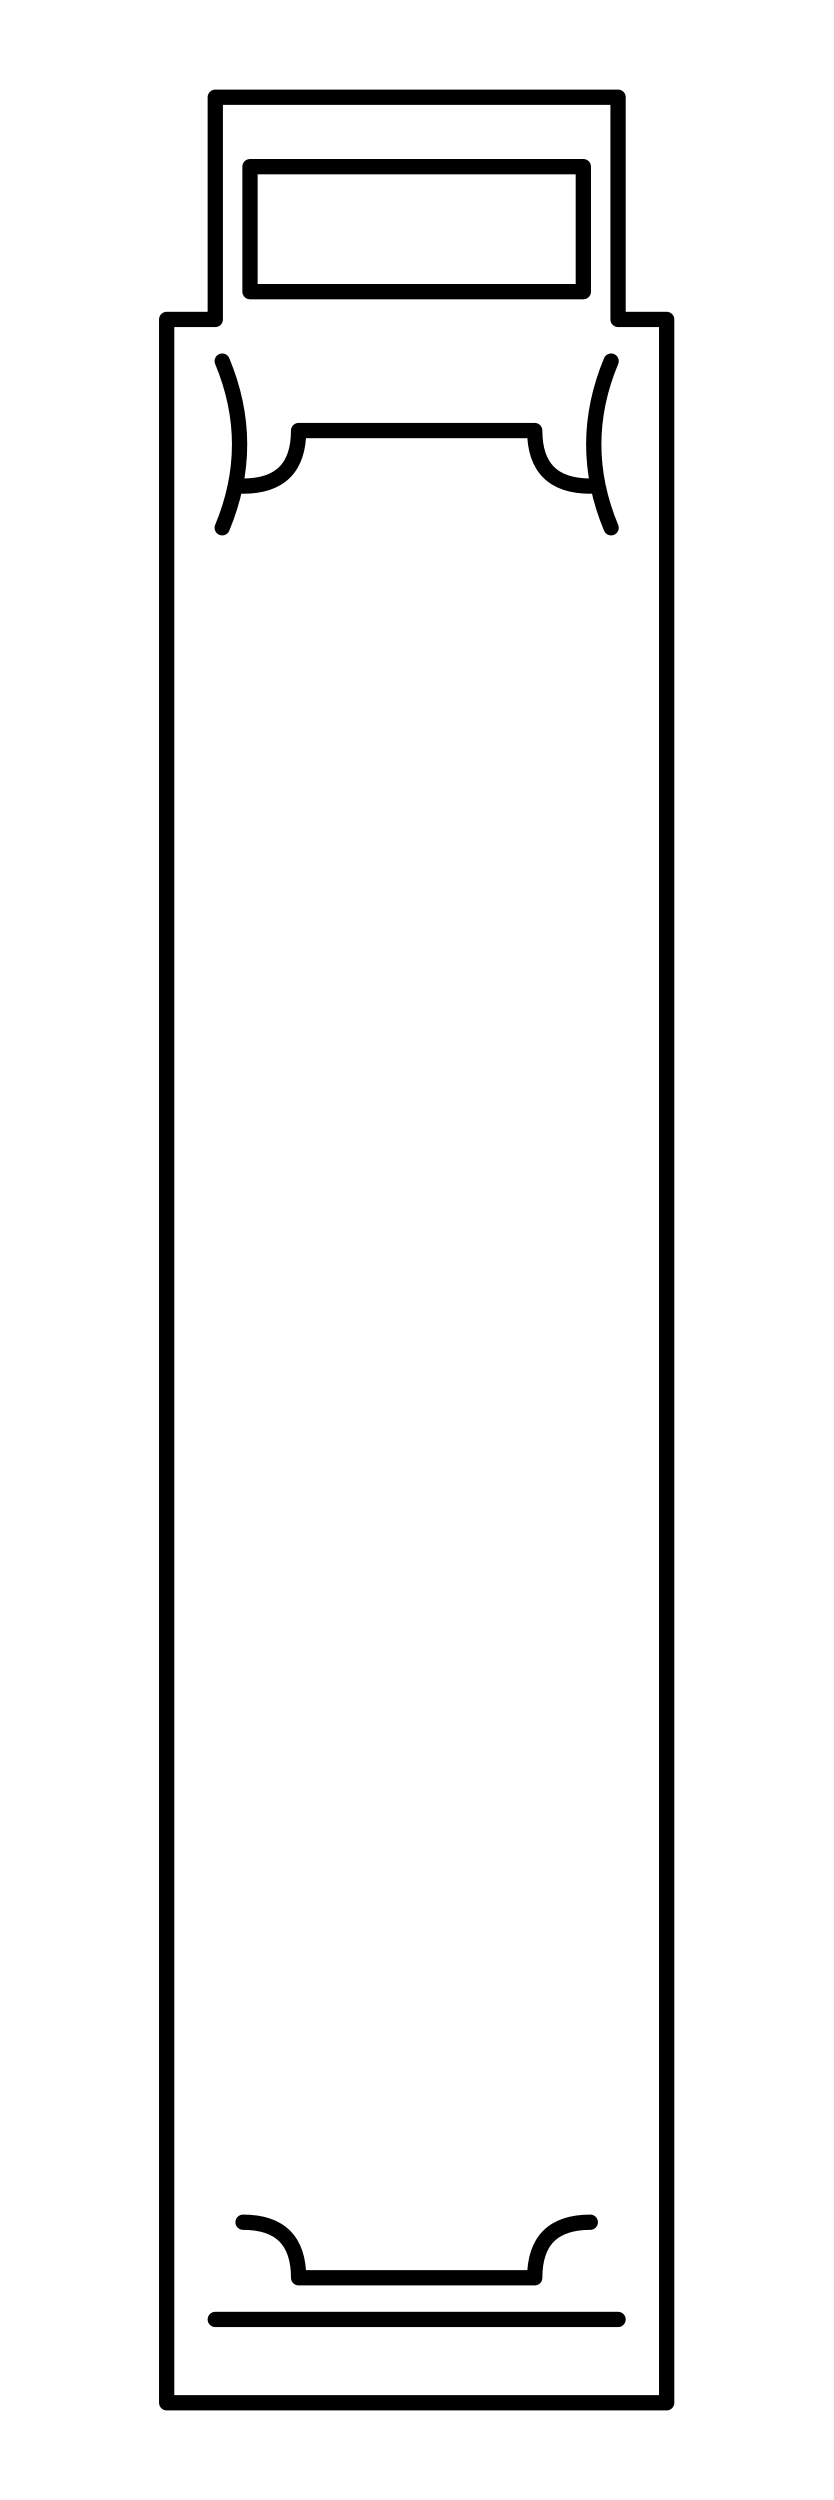
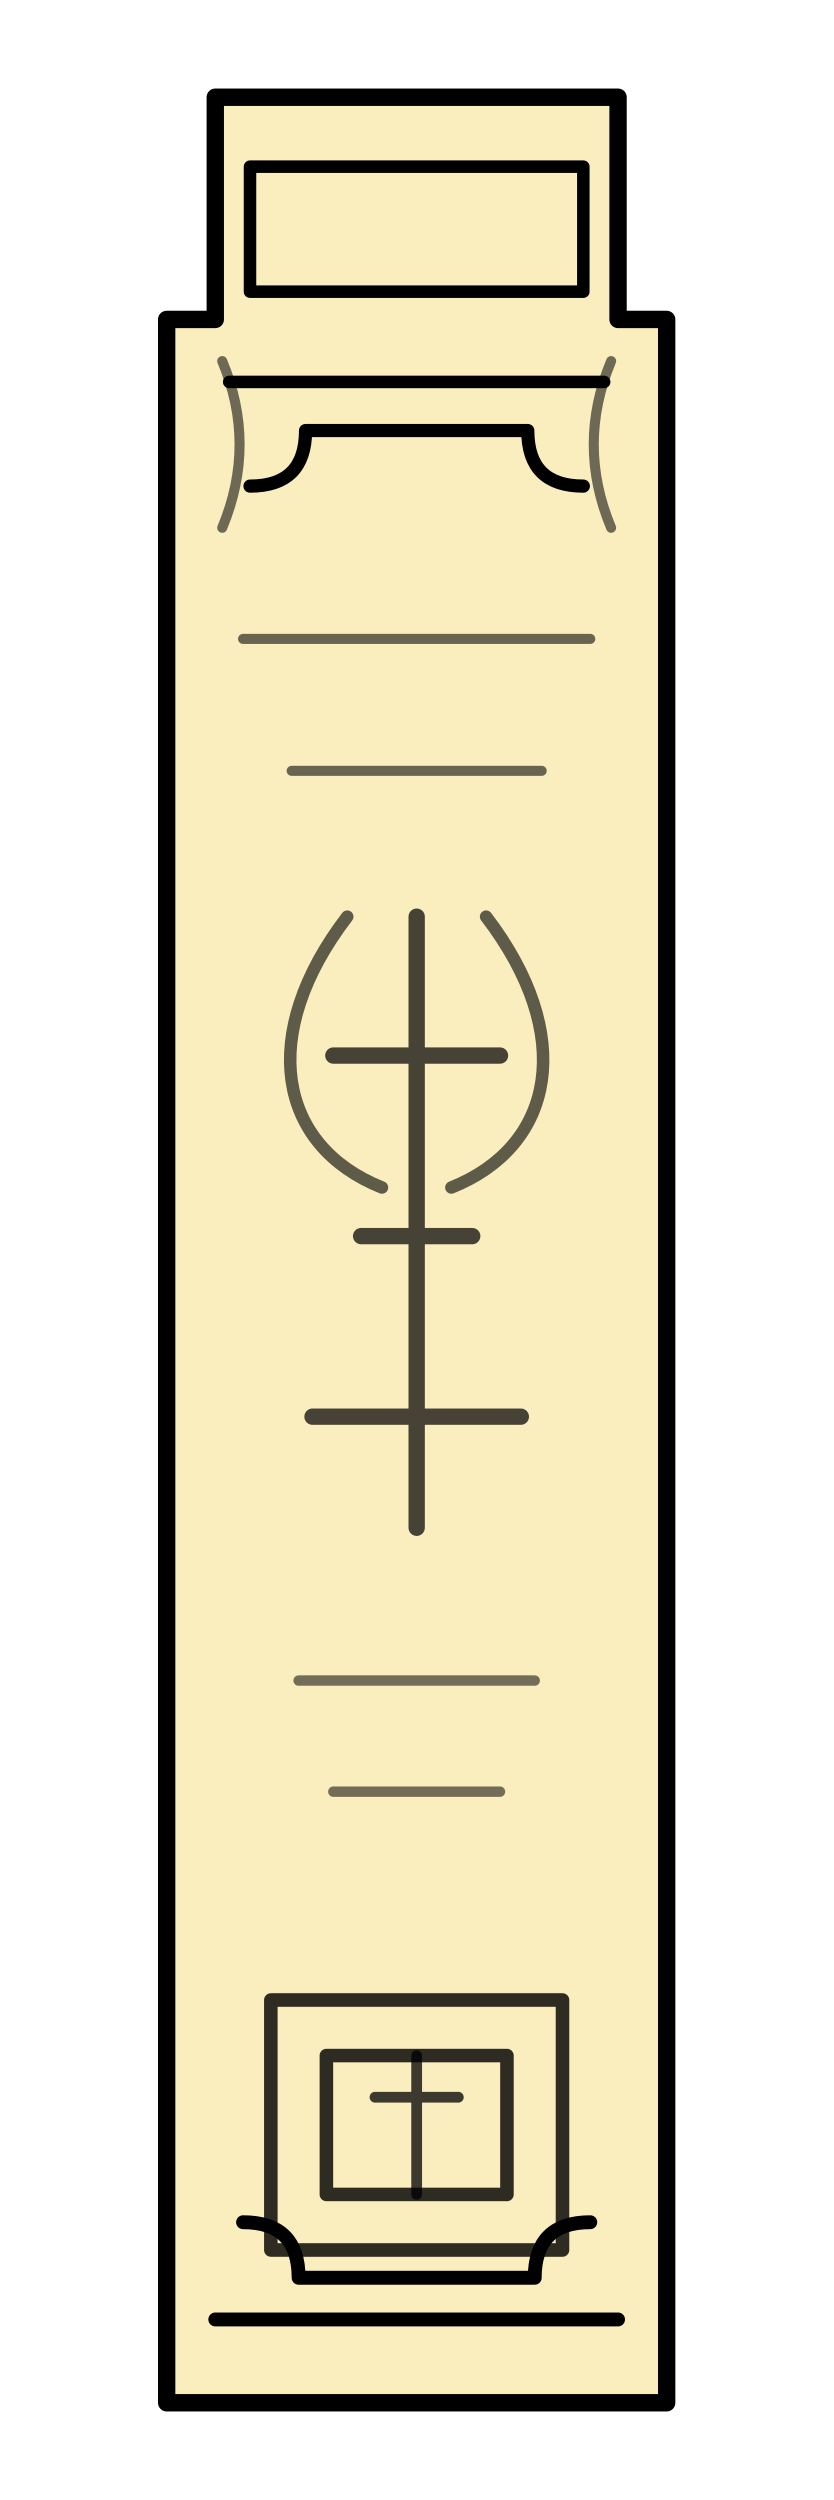
<svg xmlns="http://www.w3.org/2000/svg" viewBox="0 0 120 360" role="img" aria-labelledby="title desc">
-   <g fill="none" stroke="currentColor" stroke-width="2.2" stroke-linecap="round" stroke-linejoin="round">
-     <path d="M31 14h58v32h7v300H24V46h7z" />
-     <path d="M36 24h48v18H36z" />
-     <path d="M35 70q8 0 8-8h34q0 8 8 8" />
-     <path d="M35 320q8 0 8 8h34q0-8 8-8" />
-     <path d="M32 52q5 12 0 24" />
-     <path d="M88 52q-5 12 0 24" />
-     <path d="M31 334h58" />
+   <path d="M31 13h58v32h7v301H24V45h7z" fill="#f8e8a6" opacity=".72" />
+   <g fill="none" stroke="currentColor" stroke-linecap="round" stroke-linejoin="round">
+     <path d="M31 14h58v32h7v300H24V46h7z" stroke-width="2.5" />
+     <path d="M36 24h48v18H36zM33 55h54" stroke-width="1.8" />
+     <path d="M36 70q8 0 8-8h32q0 8 8 8" stroke-width="1.9" />
+     <path d="M35 92h50M42 111h36" stroke-width="1.45" opacity=".58" />
+     <path d="M60 132v88M48 152h24M52 178h16M45 204h30" stroke-width="2.35" opacity=".72" />
+     <path d="M50 132c-13 17-10 33 5 39M70 132c13 17 10 33-5 39" stroke-width="1.8" opacity=".62" />
+     <path d="M43 242h34M48 258h24" stroke-width="1.5" opacity=".54" />
+     <path d="M39 288h42v36H39zM47 296h26v20H47z" stroke-width="1.95" opacity=".82" />
+     <path d="M54 302h12M60 296v20" stroke-width="1.55" opacity=".76" />
+     <path d="M35 320q8 0 8 8h34q0-8 8-8M31 334h58" stroke-width="2" />
+     <path d="M32 52q5 12 0 24M88 52q-5 12 0 24" stroke-width="1.45" opacity=".56" />
  </g>
</svg>
